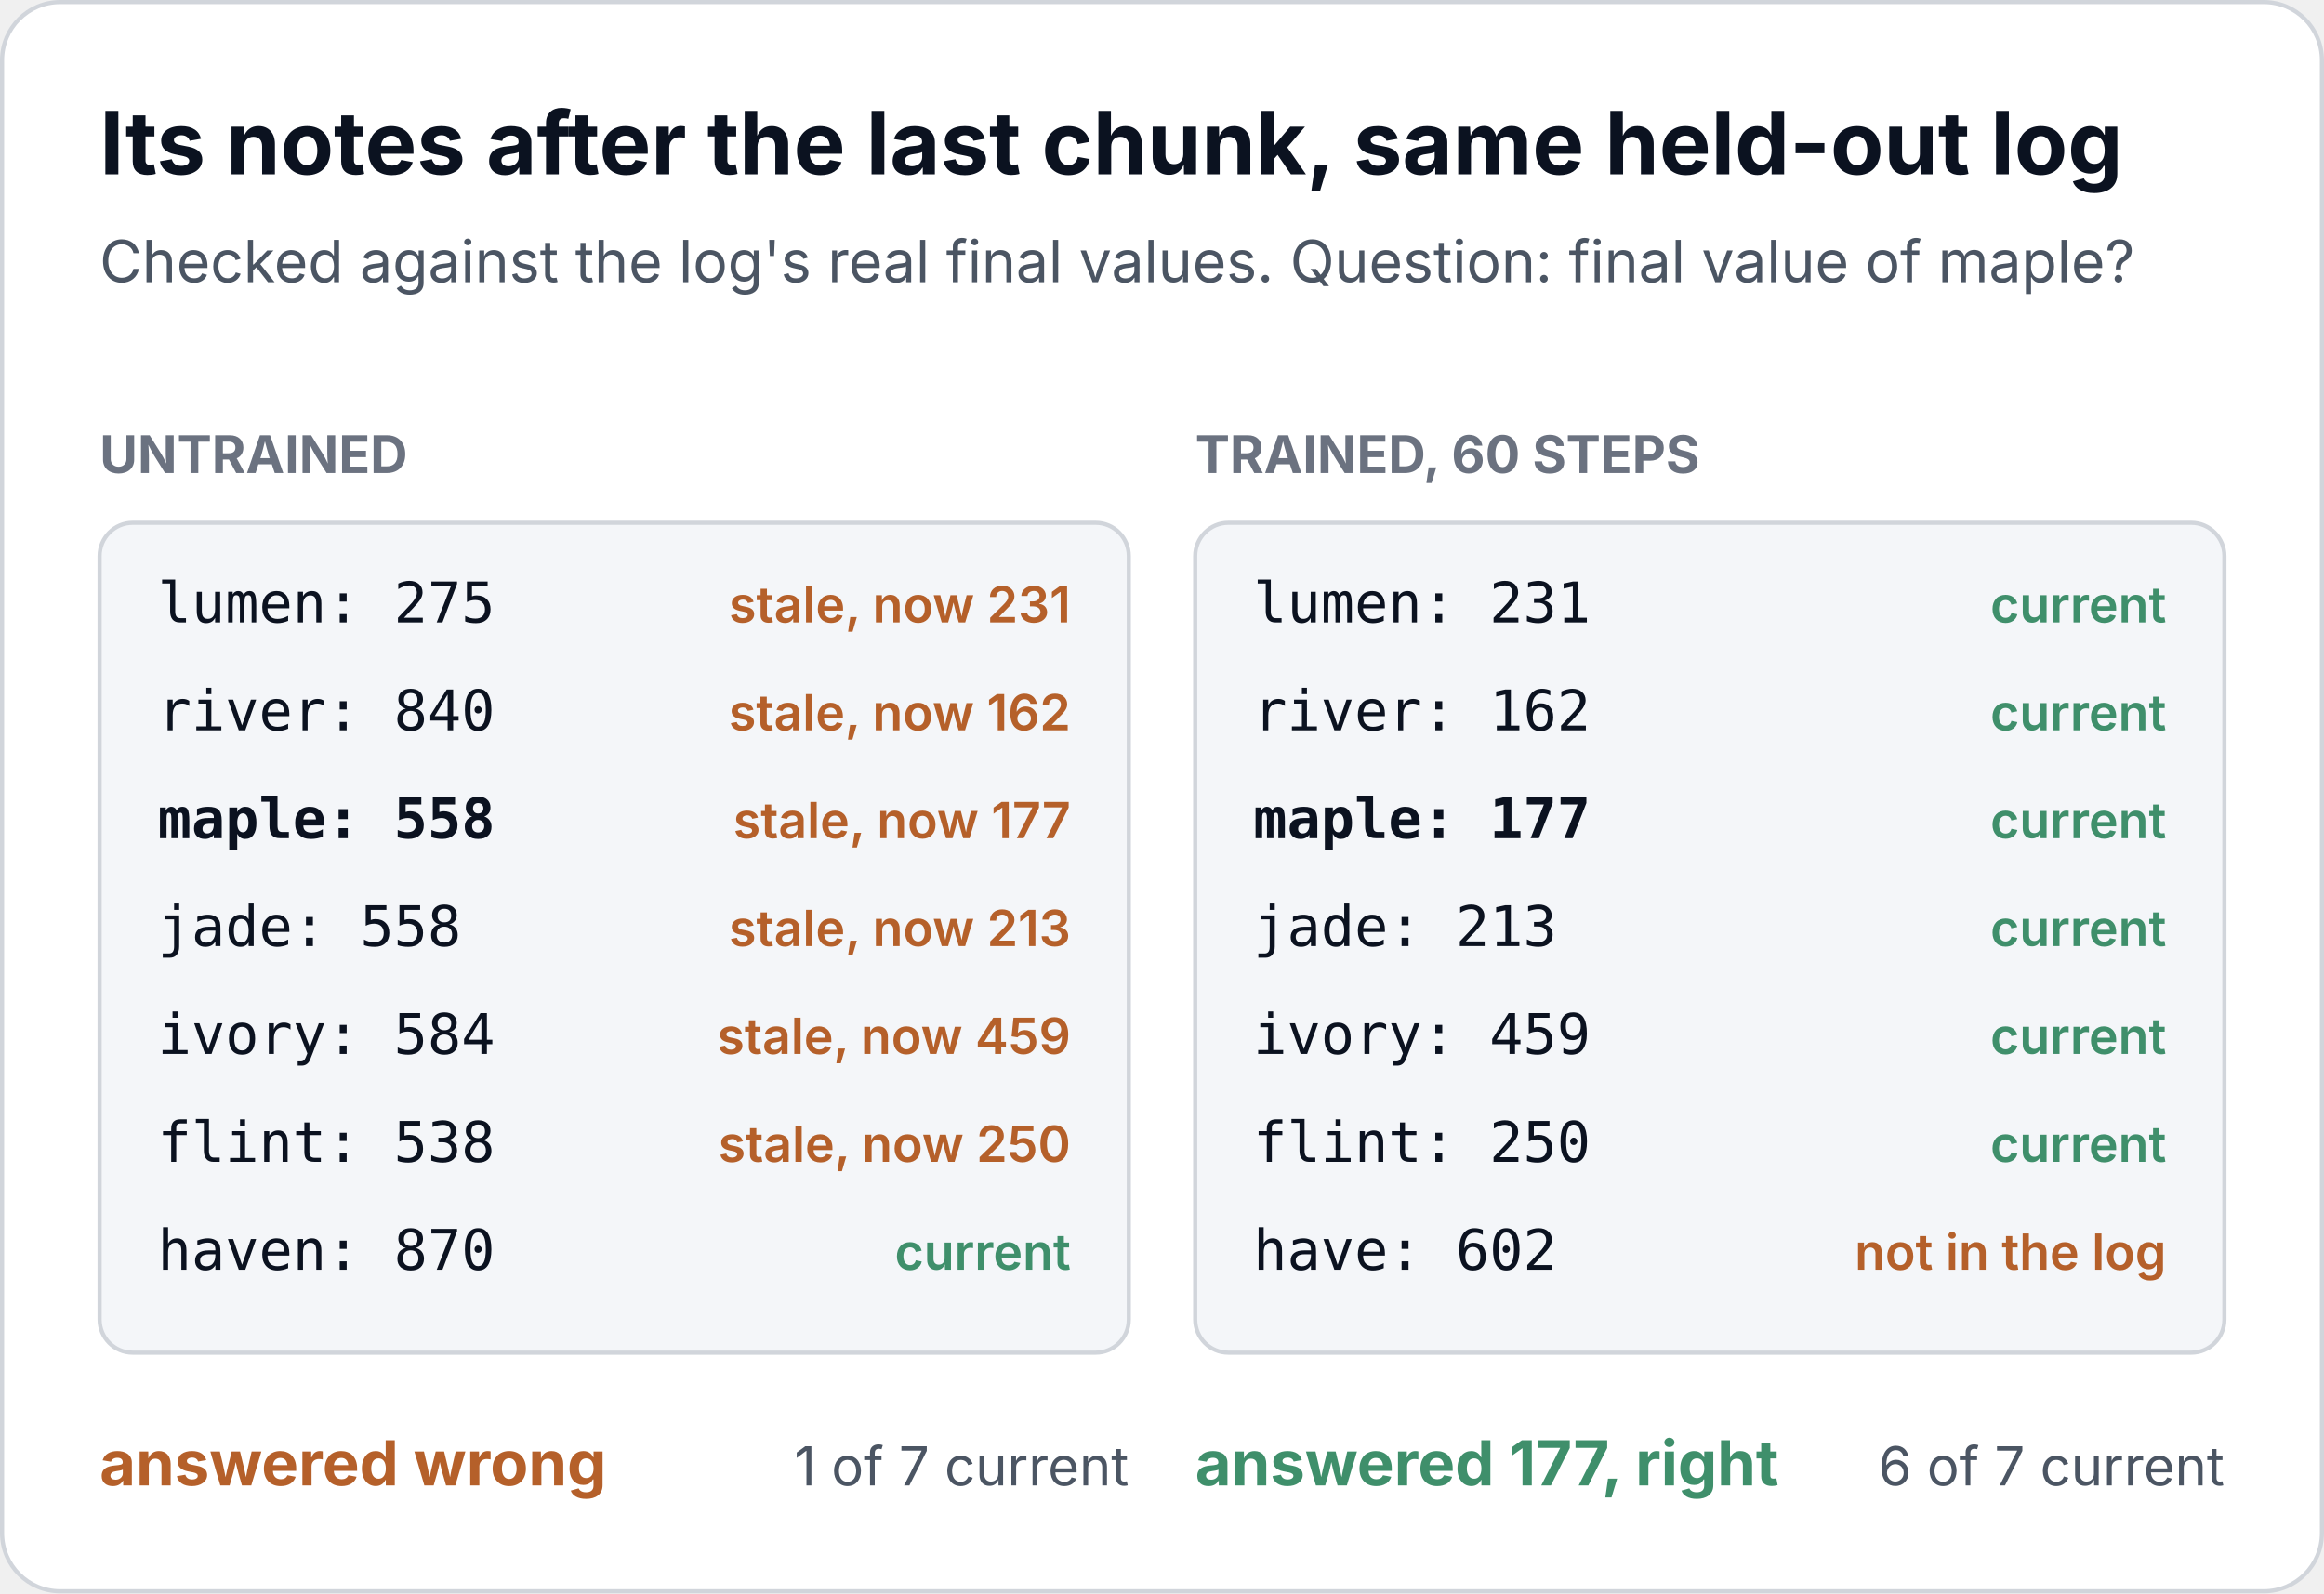
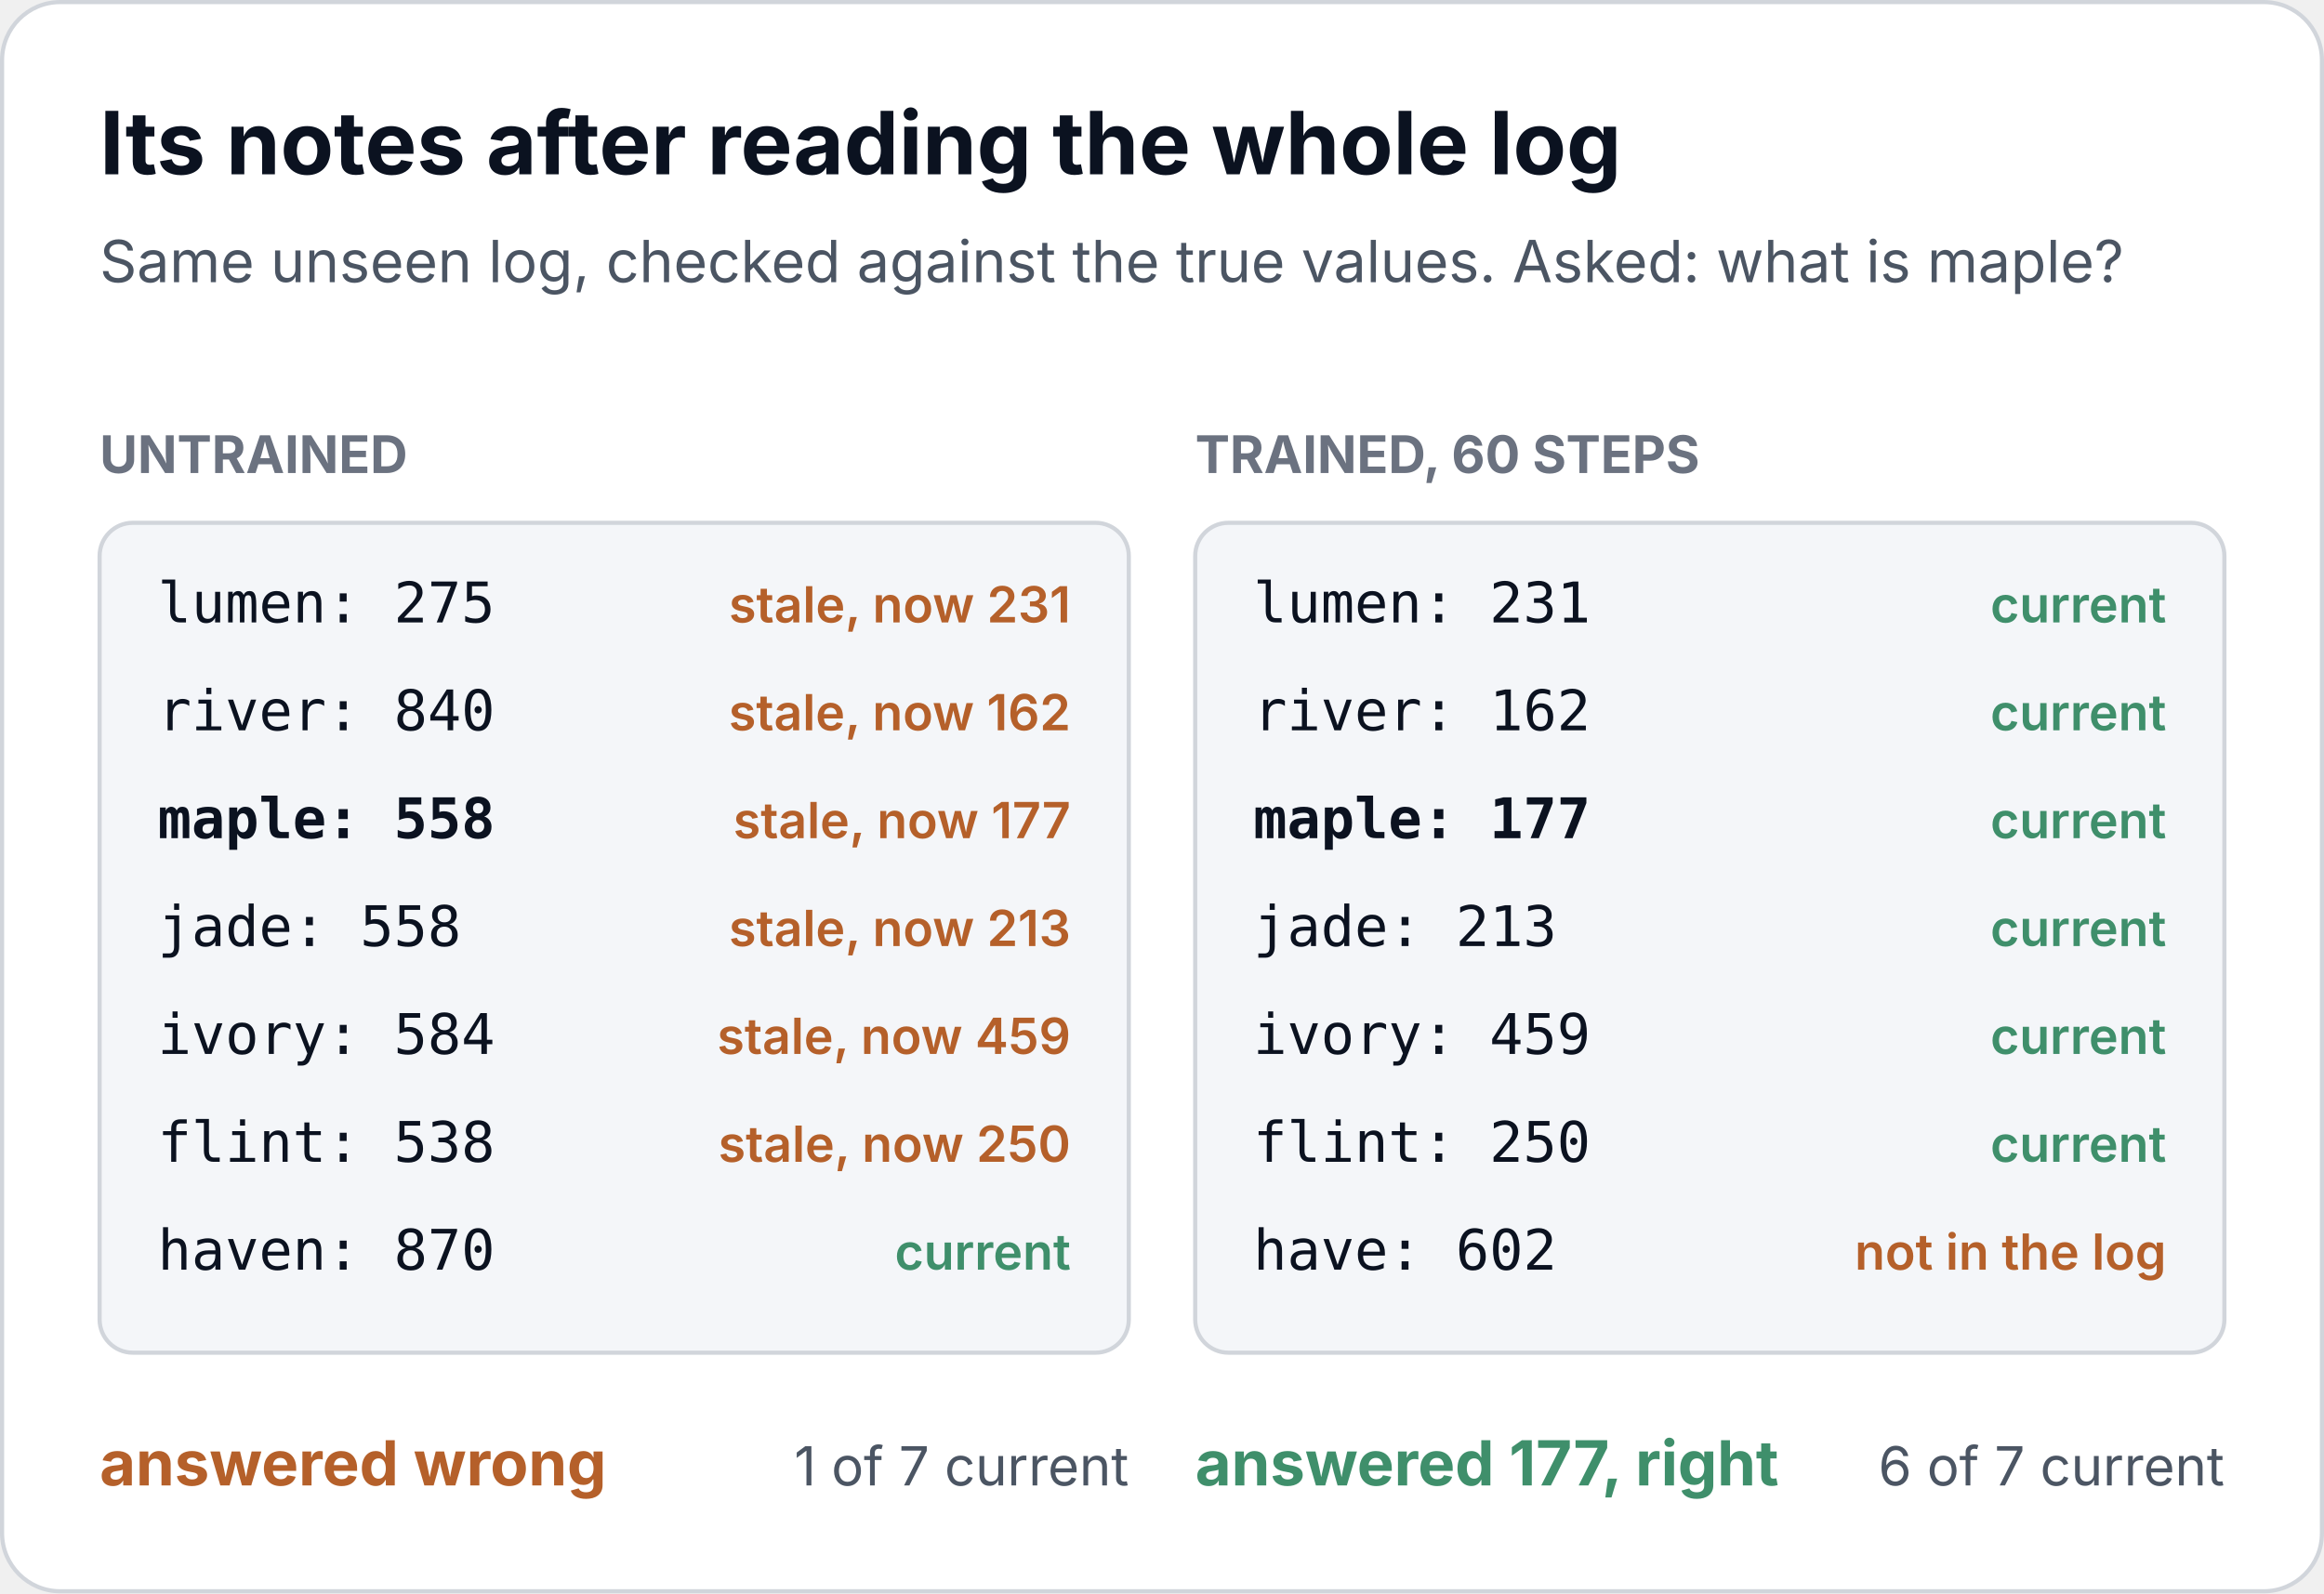
<svg xmlns="http://www.w3.org/2000/svg" viewBox="0 0 560 384" width="560" height="384">
  <rect x="0.5" y="0.5" width="559" height="383" rx="14" fill="#FFFFFF" stroke="#D1D5DB" />
-   <text x="24" y="42" font-family="ui-sans-serif, system-ui, -apple-system, 'Segoe UI', Inter, sans-serif" font-size="21" font-weight="700" fill="#0B1220" text-anchor="start">Its notes after the last chunk, same held-out log</text>
-   <text x="24" y="68" font-family="ui-sans-serif, system-ui, -apple-system, 'Segoe UI', Inter, sans-serif" font-size="14" font-weight="400" fill="#4B5563" text-anchor="start">Checked against the log's real final values. Question: final value of maple?</text>
+   <text x="24" y="42" font-family="ui-sans-serif, system-ui, -apple-system, 'Segoe UI', Inter, sans-serif" font-size="21" font-weight="700" fill="#0B1220" text-anchor="start">Its notes after reading the whole log</text>
+   <text x="24" y="68" font-family="ui-sans-serif, system-ui, -apple-system, 'Segoe UI', Inter, sans-serif" font-size="14" font-weight="400" fill="#4B5563" text-anchor="start">Same unseen log, checked against the true values. Asked: what is maple?</text>
  <text x="24.0" y="114" font-family="ui-sans-serif, system-ui, -apple-system, 'Segoe UI', Inter, sans-serif" font-size="12.5" font-weight="700" fill="#6B7280" text-anchor="start">UNTRAINED</text>
  <rect x="24.0" y="126" width="248.0" height="200" rx="8" fill="#F4F6F9" stroke="#D1D5DB" />
  <text x="38.0" y="150" font-family="ui-monospace, SFMono-Regular, Menlo, Consolas, monospace" font-size="13.5" font-weight="400" fill="#0B1220" text-anchor="start">lumen: 275</text>
  <text x="258.0" y="150" font-family="ui-sans-serif, system-ui, -apple-system, 'Segoe UI', Inter, sans-serif" font-size="12" font-weight="600" fill="#B5602A" text-anchor="end">stale, now 231</text>
  <text x="38.0" y="176" font-family="ui-monospace, SFMono-Regular, Menlo, Consolas, monospace" font-size="13.5" font-weight="400" fill="#0B1220" text-anchor="start">river: 840</text>
  <text x="258.0" y="176" font-family="ui-sans-serif, system-ui, -apple-system, 'Segoe UI', Inter, sans-serif" font-size="12" font-weight="600" fill="#B5602A" text-anchor="end">stale, now 162</text>
  <text x="38.0" y="202" font-family="ui-monospace, SFMono-Regular, Menlo, Consolas, monospace" font-size="13.5" font-weight="700" fill="#0B1220" text-anchor="start">maple: 558</text>
  <text x="258.0" y="202" font-family="ui-sans-serif, system-ui, -apple-system, 'Segoe UI', Inter, sans-serif" font-size="12" font-weight="600" fill="#B5602A" text-anchor="end">stale, now 177</text>
  <text x="38.0" y="228" font-family="ui-monospace, SFMono-Regular, Menlo, Consolas, monospace" font-size="13.5" font-weight="400" fill="#0B1220" text-anchor="start">jade: 558</text>
  <text x="258.0" y="228" font-family="ui-sans-serif, system-ui, -apple-system, 'Segoe UI', Inter, sans-serif" font-size="12" font-weight="600" fill="#B5602A" text-anchor="end">stale, now 213</text>
  <text x="38.0" y="254" font-family="ui-monospace, SFMono-Regular, Menlo, Consolas, monospace" font-size="13.5" font-weight="400" fill="#0B1220" text-anchor="start">ivory: 584</text>
  <text x="258.0" y="254" font-family="ui-sans-serif, system-ui, -apple-system, 'Segoe UI', Inter, sans-serif" font-size="12" font-weight="600" fill="#B5602A" text-anchor="end">stale, now 459</text>
  <text x="38.0" y="280" font-family="ui-monospace, SFMono-Regular, Menlo, Consolas, monospace" font-size="13.5" font-weight="400" fill="#0B1220" text-anchor="start">flint: 538</text>
  <text x="258.0" y="280" font-family="ui-sans-serif, system-ui, -apple-system, 'Segoe UI', Inter, sans-serif" font-size="12" font-weight="600" fill="#B5602A" text-anchor="end">stale, now 250</text>
  <text x="38.0" y="306" font-family="ui-monospace, SFMono-Regular, Menlo, Consolas, monospace" font-size="13.5" font-weight="400" fill="#0B1220" text-anchor="start">haven: 870</text>
  <text x="258.0" y="306" font-family="ui-sans-serif, system-ui, -apple-system, 'Segoe UI', Inter, sans-serif" font-size="12" font-weight="600" fill="#3F8F6B" text-anchor="end">current</text>
  <text x="24.0" y="358" font-family="ui-sans-serif, system-ui, -apple-system, 'Segoe UI', Inter, sans-serif" font-size="15" font-weight="700" fill="#B5602A" text-anchor="start">answered wrong</text>
  <text x="272.0" y="358" font-family="ui-sans-serif, system-ui, -apple-system, 'Segoe UI', Inter, sans-serif" font-size="13" font-weight="400" fill="#4B5563" text-anchor="end">1 of 7 current</text>
  <text x="288.0" y="114" font-family="ui-sans-serif, system-ui, -apple-system, 'Segoe UI', Inter, sans-serif" font-size="12.5" font-weight="700" fill="#6B7280" text-anchor="start">TRAINED, 60 STEPS</text>
  <rect x="288.0" y="126" width="248.0" height="200" rx="8" fill="#F4F6F9" stroke="#D1D5DB" />
  <text x="302.0" y="150" font-family="ui-monospace, SFMono-Regular, Menlo, Consolas, monospace" font-size="13.5" font-weight="400" fill="#0B1220" text-anchor="start">lumen: 231</text>
  <text x="522.0" y="150" font-family="ui-sans-serif, system-ui, -apple-system, 'Segoe UI', Inter, sans-serif" font-size="12" font-weight="600" fill="#3F8F6B" text-anchor="end">current</text>
  <text x="302.0" y="176" font-family="ui-monospace, SFMono-Regular, Menlo, Consolas, monospace" font-size="13.5" font-weight="400" fill="#0B1220" text-anchor="start">river: 162</text>
  <text x="522.0" y="176" font-family="ui-sans-serif, system-ui, -apple-system, 'Segoe UI', Inter, sans-serif" font-size="12" font-weight="600" fill="#3F8F6B" text-anchor="end">current</text>
  <text x="302.0" y="202" font-family="ui-monospace, SFMono-Regular, Menlo, Consolas, monospace" font-size="13.5" font-weight="700" fill="#0B1220" text-anchor="start">maple: 177</text>
  <text x="522.0" y="202" font-family="ui-sans-serif, system-ui, -apple-system, 'Segoe UI', Inter, sans-serif" font-size="12" font-weight="600" fill="#3F8F6B" text-anchor="end">current</text>
  <text x="302.0" y="228" font-family="ui-monospace, SFMono-Regular, Menlo, Consolas, monospace" font-size="13.5" font-weight="400" fill="#0B1220" text-anchor="start">jade: 213</text>
  <text x="522.0" y="228" font-family="ui-sans-serif, system-ui, -apple-system, 'Segoe UI', Inter, sans-serif" font-size="12" font-weight="600" fill="#3F8F6B" text-anchor="end">current</text>
  <text x="302.0" y="254" font-family="ui-monospace, SFMono-Regular, Menlo, Consolas, monospace" font-size="13.5" font-weight="400" fill="#0B1220" text-anchor="start">ivory: 459</text>
  <text x="522.0" y="254" font-family="ui-sans-serif, system-ui, -apple-system, 'Segoe UI', Inter, sans-serif" font-size="12" font-weight="600" fill="#3F8F6B" text-anchor="end">current</text>
  <text x="302.0" y="280" font-family="ui-monospace, SFMono-Regular, Menlo, Consolas, monospace" font-size="13.5" font-weight="400" fill="#0B1220" text-anchor="start">flint: 250</text>
  <text x="522.0" y="280" font-family="ui-sans-serif, system-ui, -apple-system, 'Segoe UI', Inter, sans-serif" font-size="12" font-weight="600" fill="#3F8F6B" text-anchor="end">current</text>
  <text x="302.0" y="306" font-family="ui-monospace, SFMono-Regular, Menlo, Consolas, monospace" font-size="13.5" font-weight="400" fill="#0B1220" text-anchor="start">have: 602</text>
  <text x="522.0" y="306" font-family="ui-sans-serif, system-ui, -apple-system, 'Segoe UI', Inter, sans-serif" font-size="12" font-weight="600" fill="#B5602A" text-anchor="end">not in the log</text>
  <text x="288.0" y="358" font-family="ui-sans-serif, system-ui, -apple-system, 'Segoe UI', Inter, sans-serif" font-size="15" font-weight="700" fill="#3F8F6B" text-anchor="start">answered 177, right</text>
  <text x="536.0" y="358" font-family="ui-sans-serif, system-ui, -apple-system, 'Segoe UI', Inter, sans-serif" font-size="13" font-weight="400" fill="#4B5563" text-anchor="end">6 of 7 current</text>
</svg>
